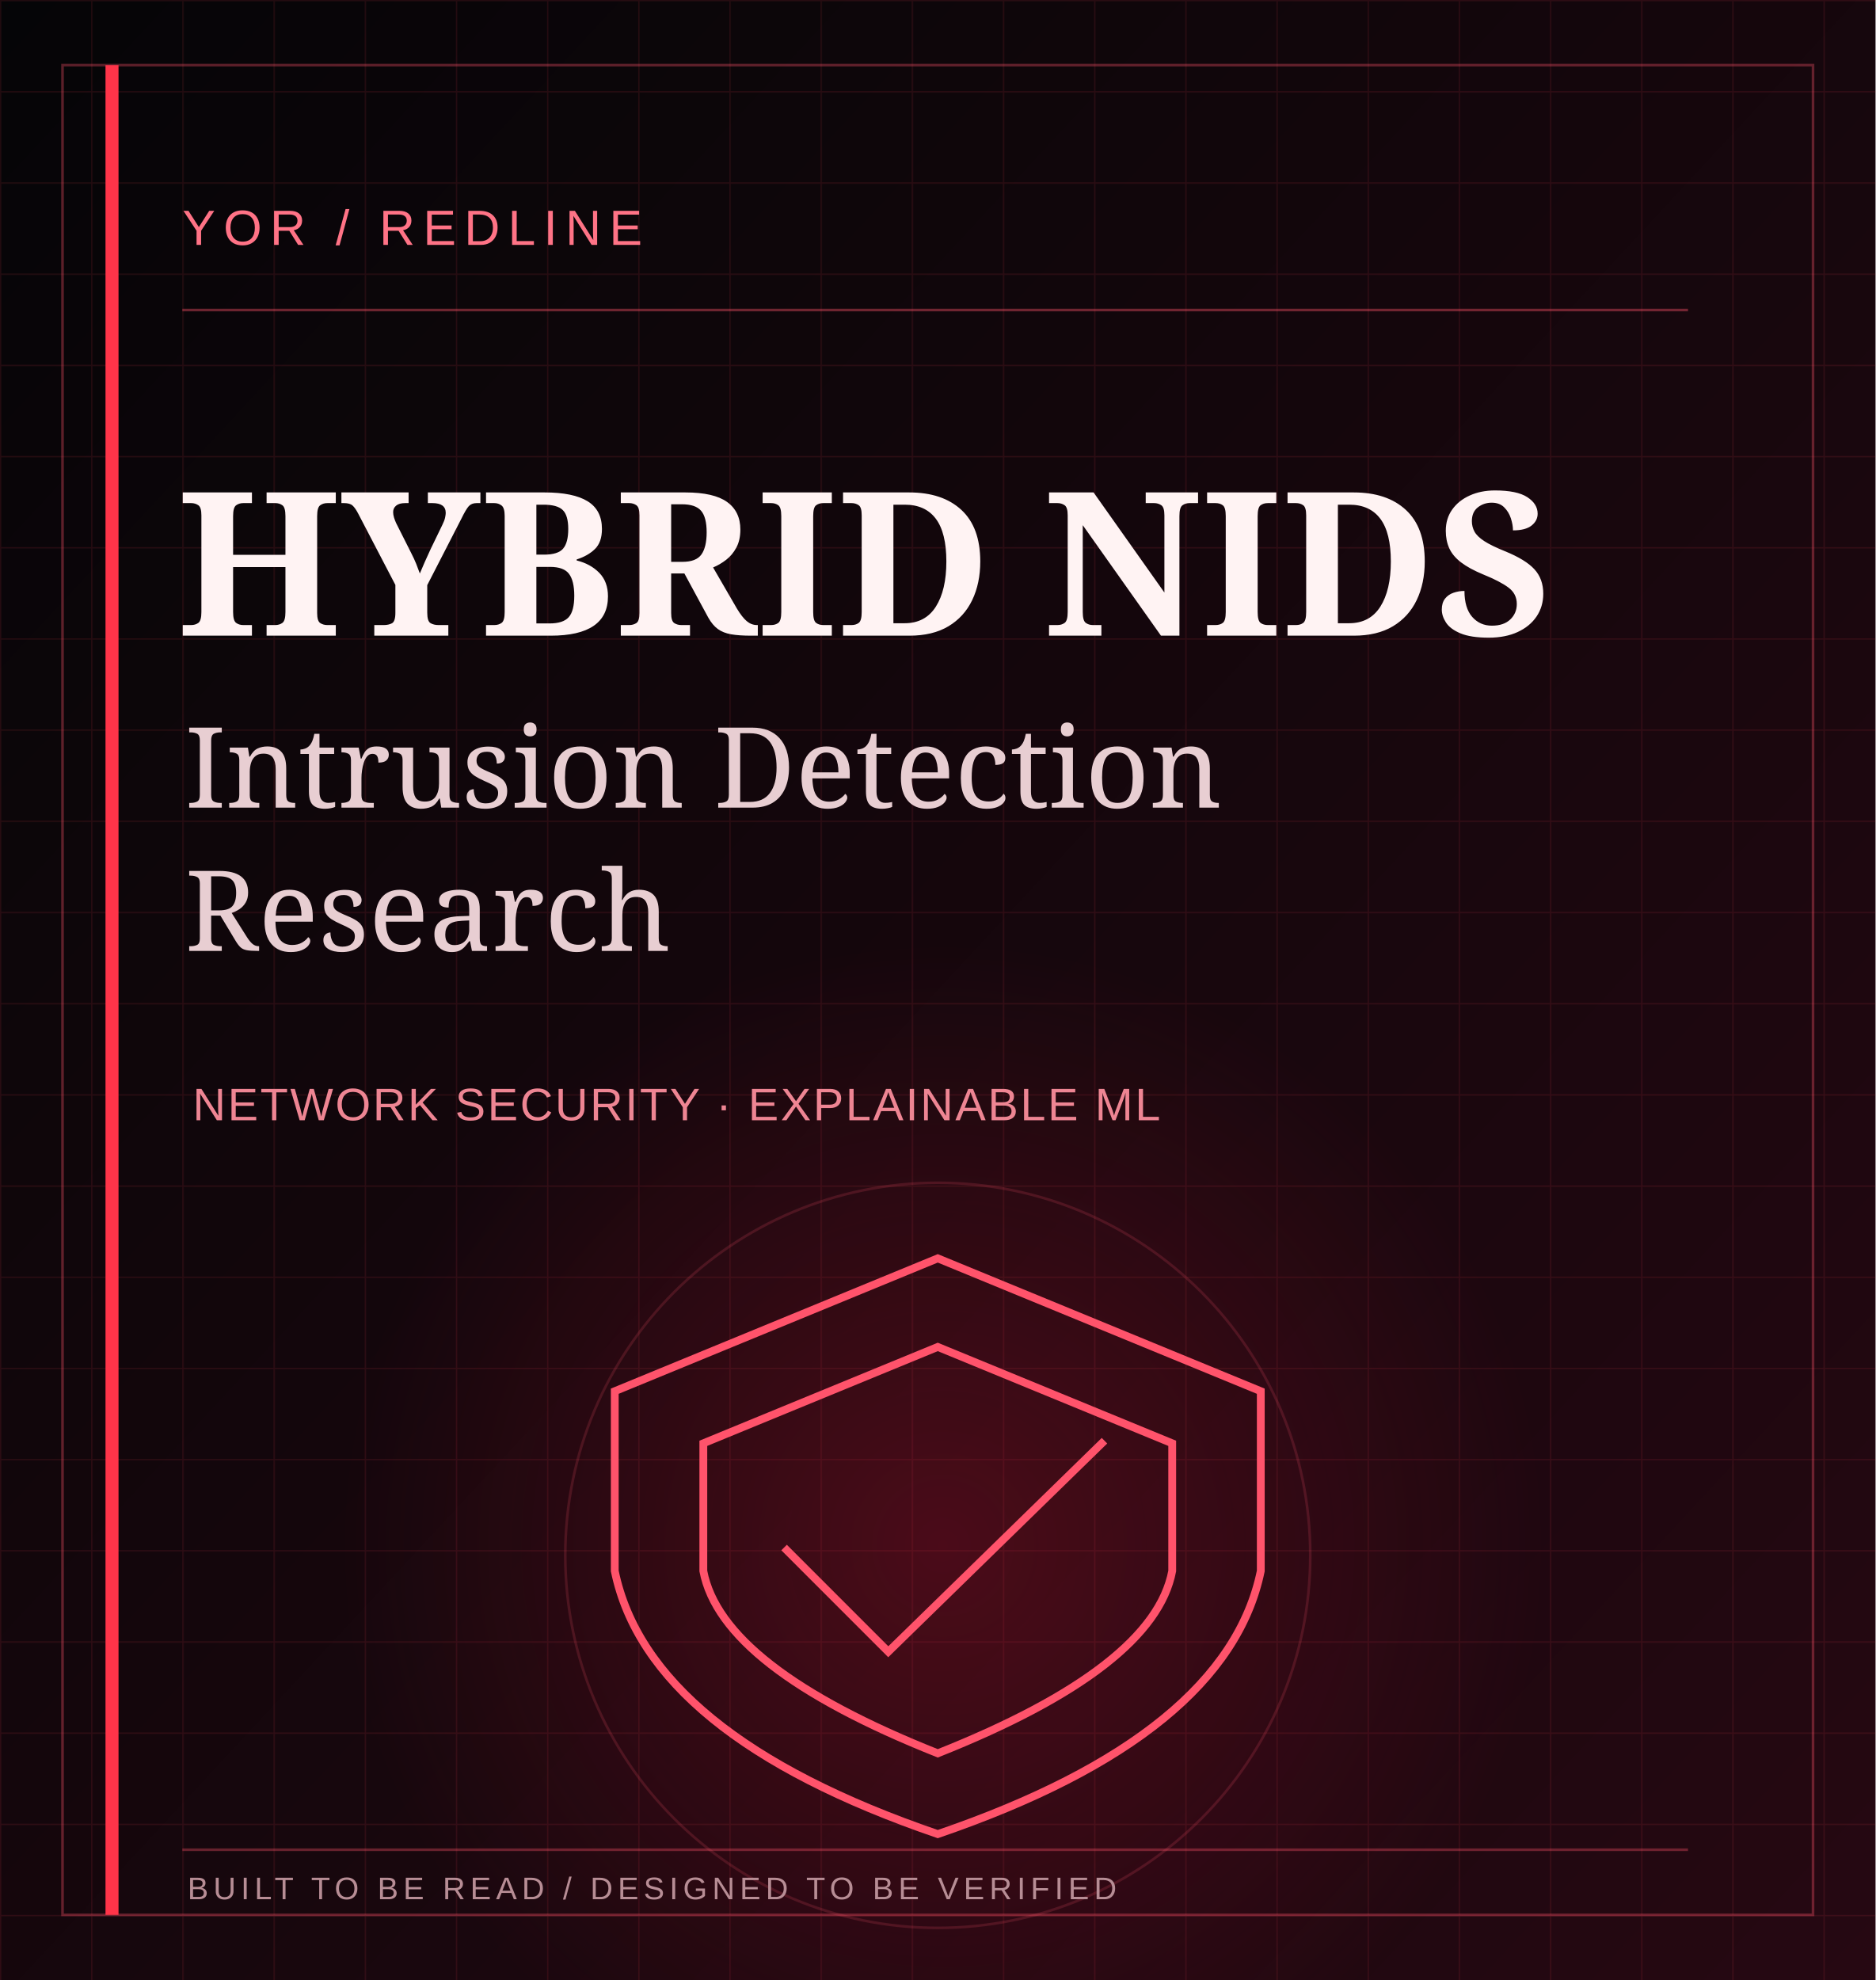
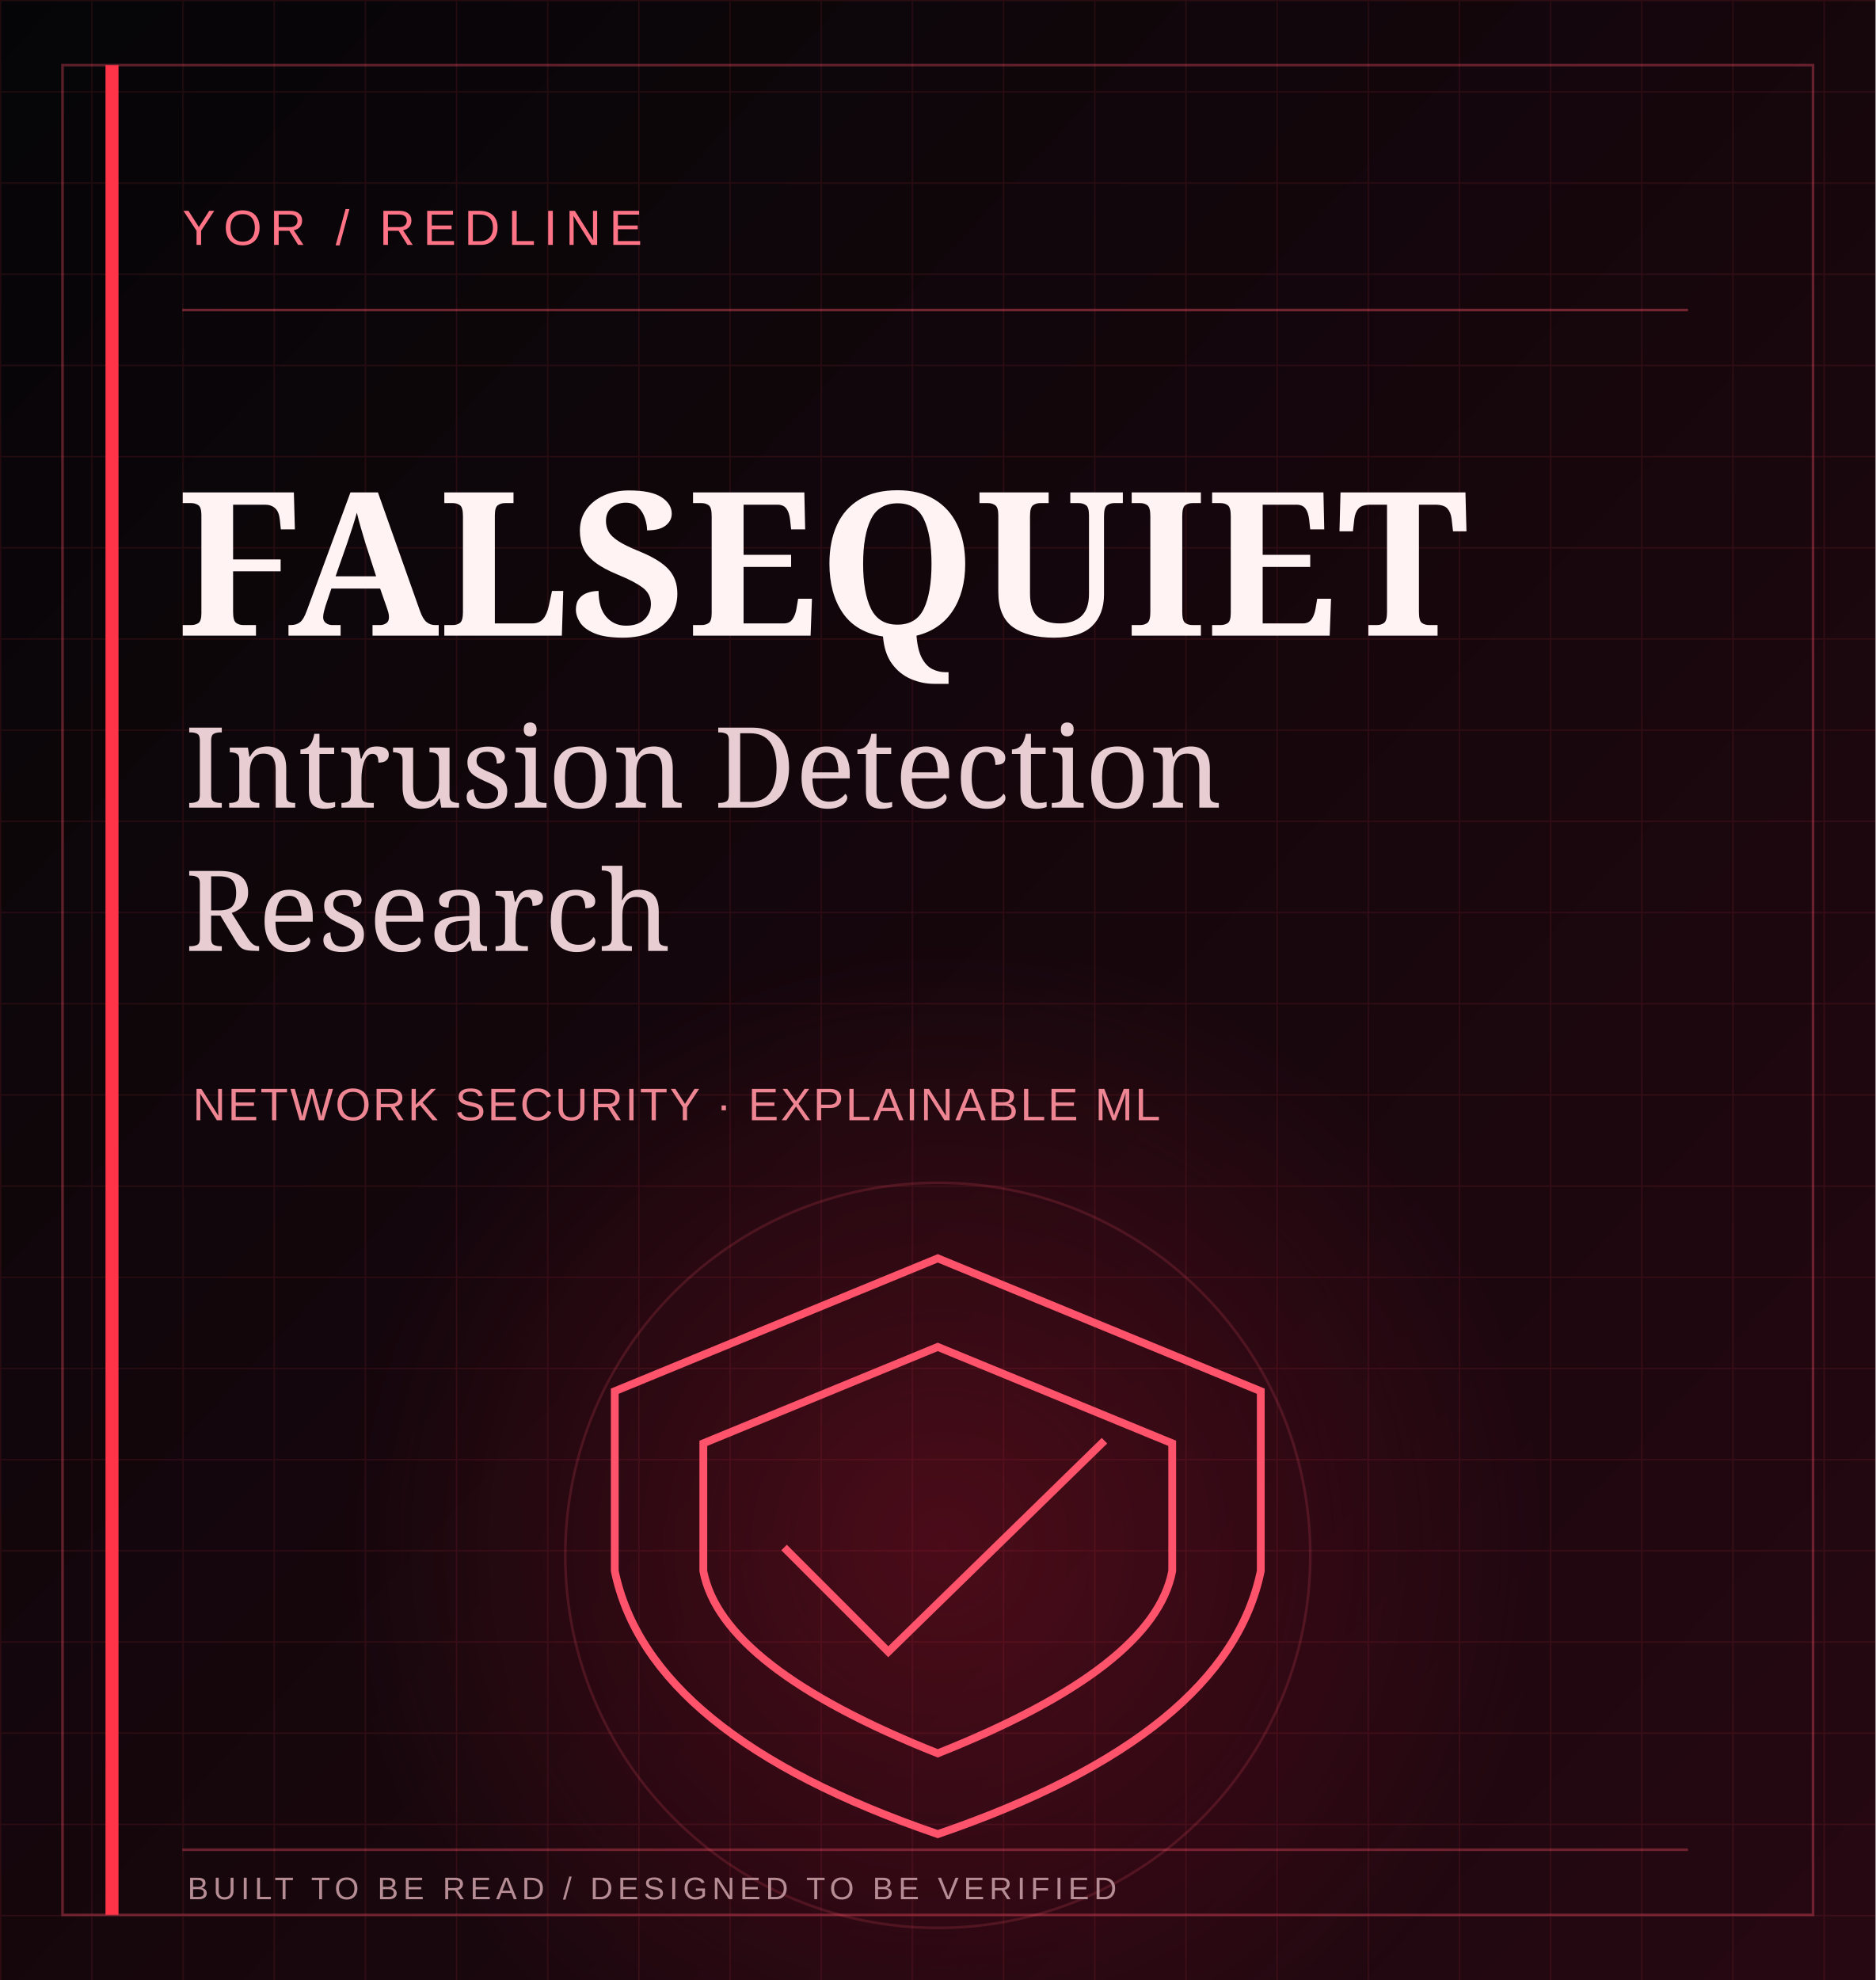
<svg xmlns="http://www.w3.org/2000/svg" width="720" height="760" viewBox="0 0 720 760" role="img" aria-labelledby="tit ds">
  <defs>
    <linearGradient id="bg" x1="0" y1="0" x2="1" y2="1">
      <stop stop-color="#050507" />
      <stop offset="1" stop-color="#260812" />
    </linearGradient>
    <radialGradient id="gl">
      <stop stop-color="#e51b3b" stop-opacity=".24" />
      <stop offset="1" stop-color="#e51b3b" stop-opacity="0" />
    </radialGradient>
    <pattern id="gr" width="35" height="35" patternUnits="userSpaceOnUse">
      <path d="M35 0H0V35" fill="none" stroke="#ff4056" opacity=".11" />
    </pattern>
  </defs>
  <rect width="720" height="760" fill="url(#bg)" />
  <rect width="720" height="760" fill="url(#gr)" />
  <circle cx="362" cy="593" r="230" fill="url(#gl)" />
  <rect x="24" y="25" width="672" height="710" fill="none" stroke="#ff536b" stroke-opacity=".34" />
  <path d="M43 25 V735" stroke="#ff3449" stroke-width="5" />
  <text x="70" y="94" fill="#ff7386" font-size="19" font-family="Arial,sans-serif" letter-spacing="3.1">YOR / REDLINE</text>
  <path d="M70 119 H648" stroke="#ff536b" stroke-opacity=".4" />
-   <text x="68" y="244" fill="#fff3f3" font-family="Georgia,serif" font-weight="bold" font-size="77">HYBRID NIDS</text>
+   <text x="68" y="244" fill="#fff3f3" font-family="Georgia,serif" font-weight="bold" font-size="77">FALSEQUIET</text>
  <text x="71" y="310" fill="#e8ced2" font-family="Georgia,serif" font-size="43">Intrusion Detection</text>
  <text x="71" y="365" fill="#e8ced2" font-family="Georgia,serif" font-size="43">Research</text>
  <text x="74" y="430" fill="#ee8593" font-size="17.5" font-family="Arial,sans-serif" letter-spacing=".8">NETWORK SECURITY · EXPLAINABLE ML</text>
  <circle cx="360" cy="597" r="143" fill="none" stroke="#ff536b" stroke-opacity=".17" />
  <path d="M360 483 L484 534 V603 Q471 666 360 704 Q249 666 236 603 V534Z M360 517 L450 554 V603 Q443 640 360 673 Q277 640 270 603 V554Z M301 594 L341 634 L424 553" fill="none" stroke="#ff536b" stroke-width="3" />
  <path d="M70 710 H648" stroke="#ff536b" stroke-opacity=".34" />
  <text x="72" y="729" fill="#b78d95" font-size="12" letter-spacing="1.9" font-family="Arial,sans-serif">BUILT TO BE READ / DESIGNED TO BE VERIFIED</text>
</svg>
